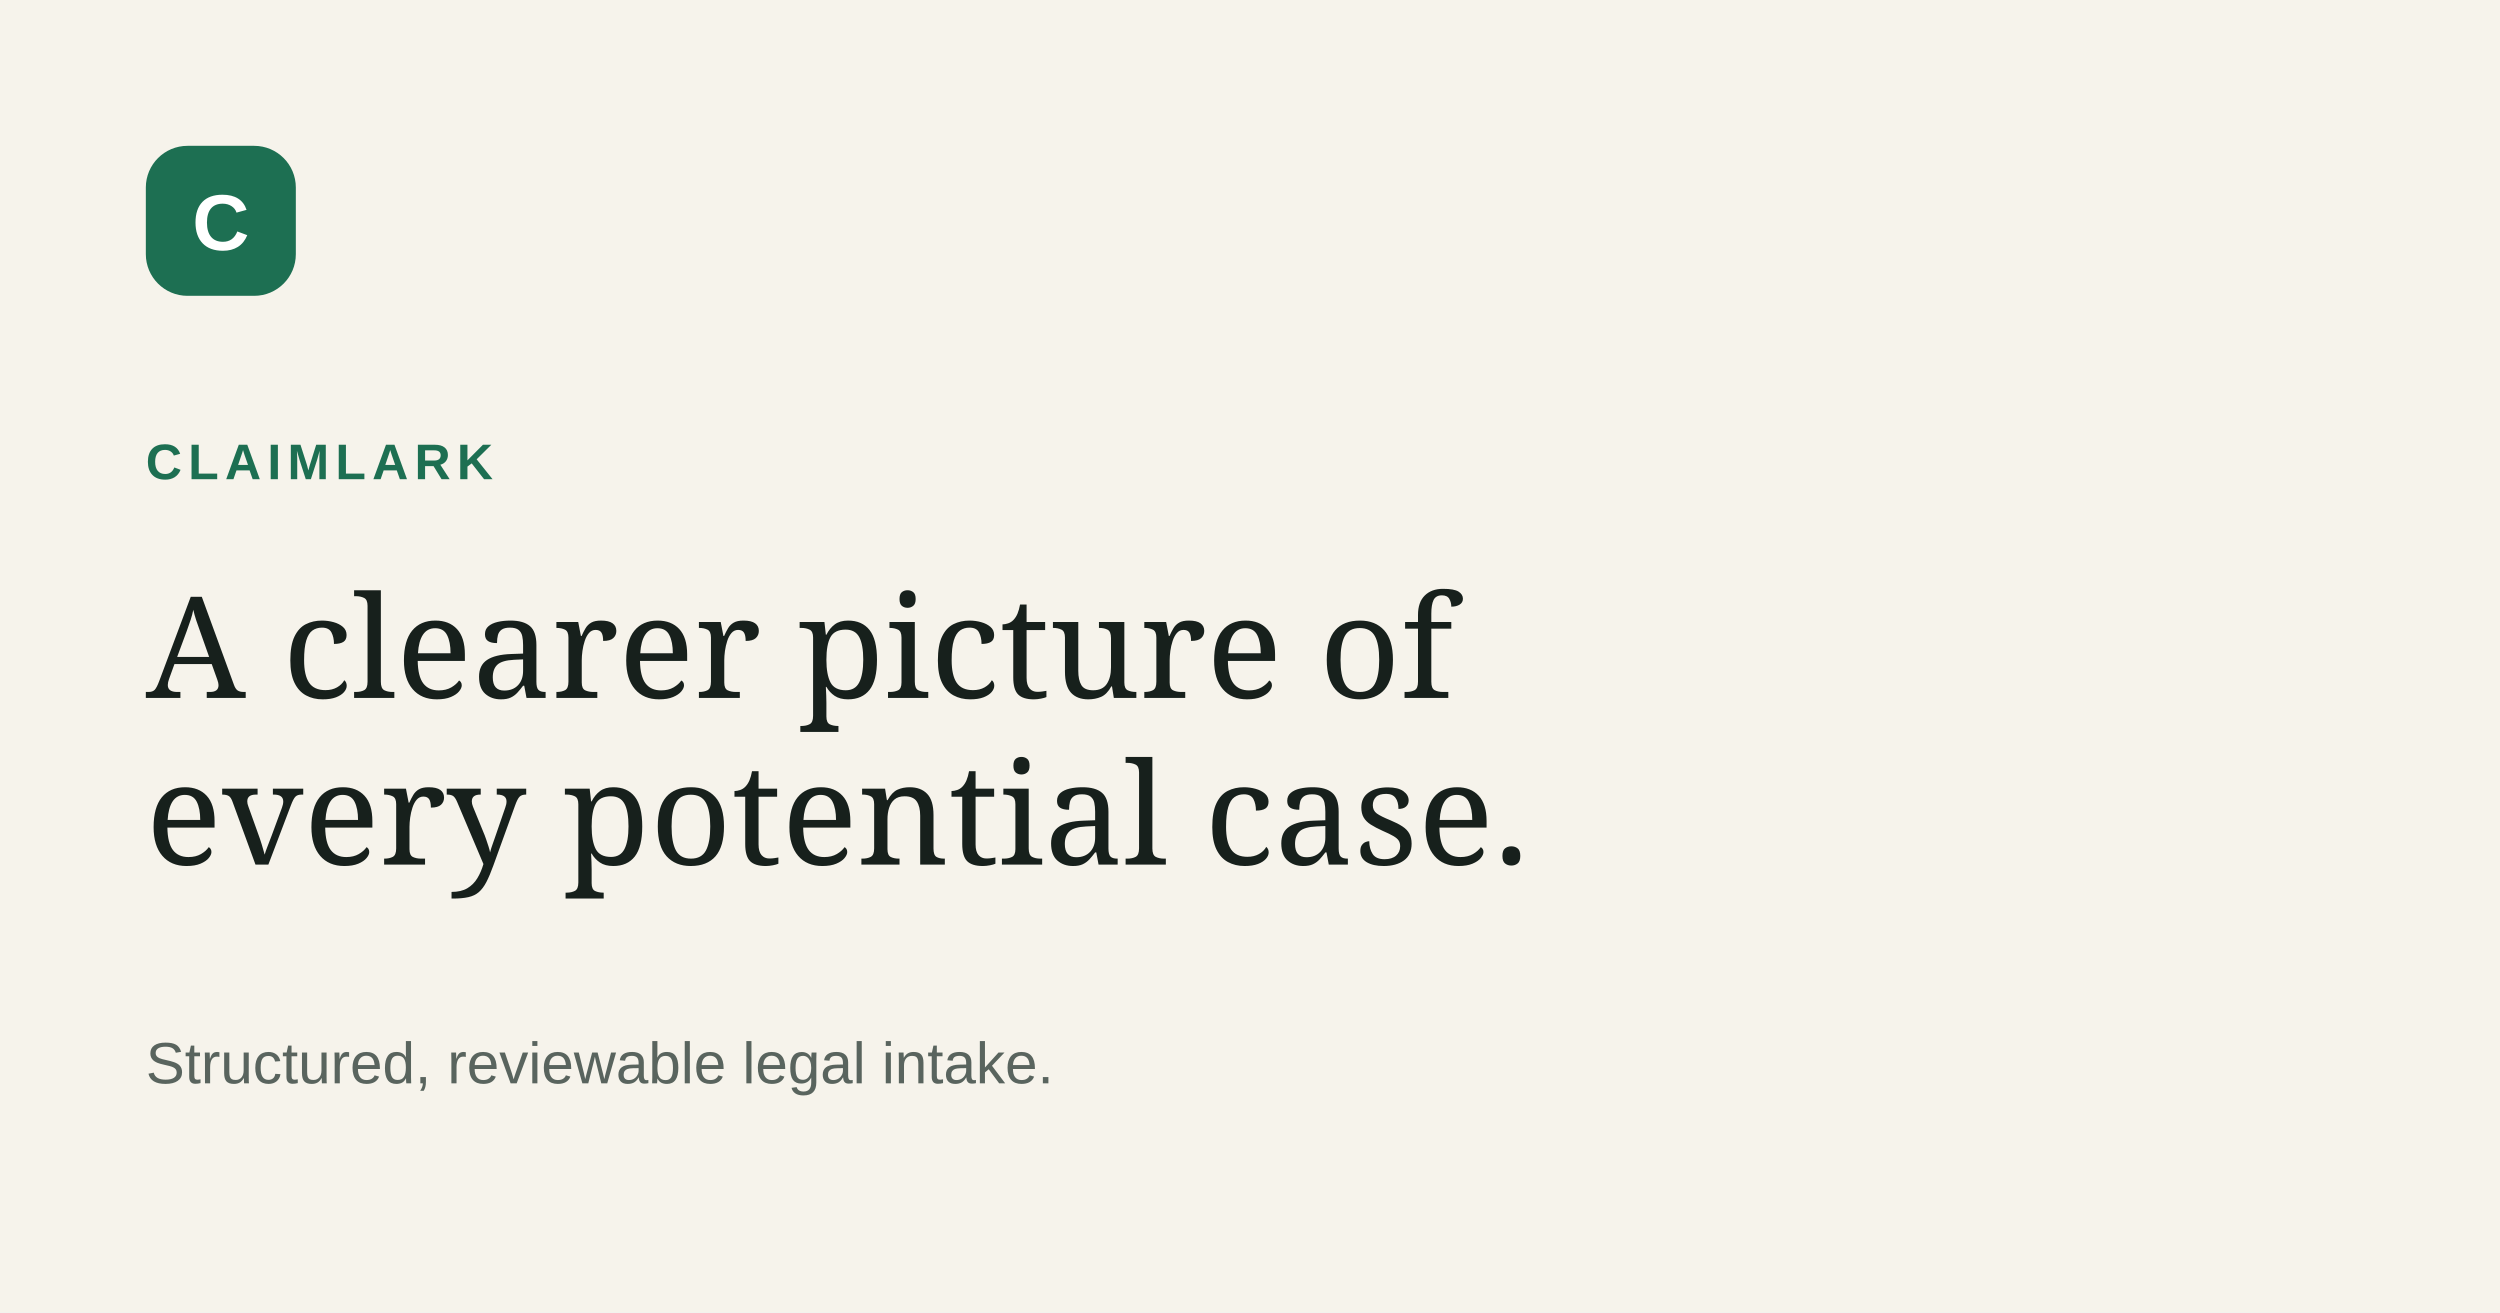
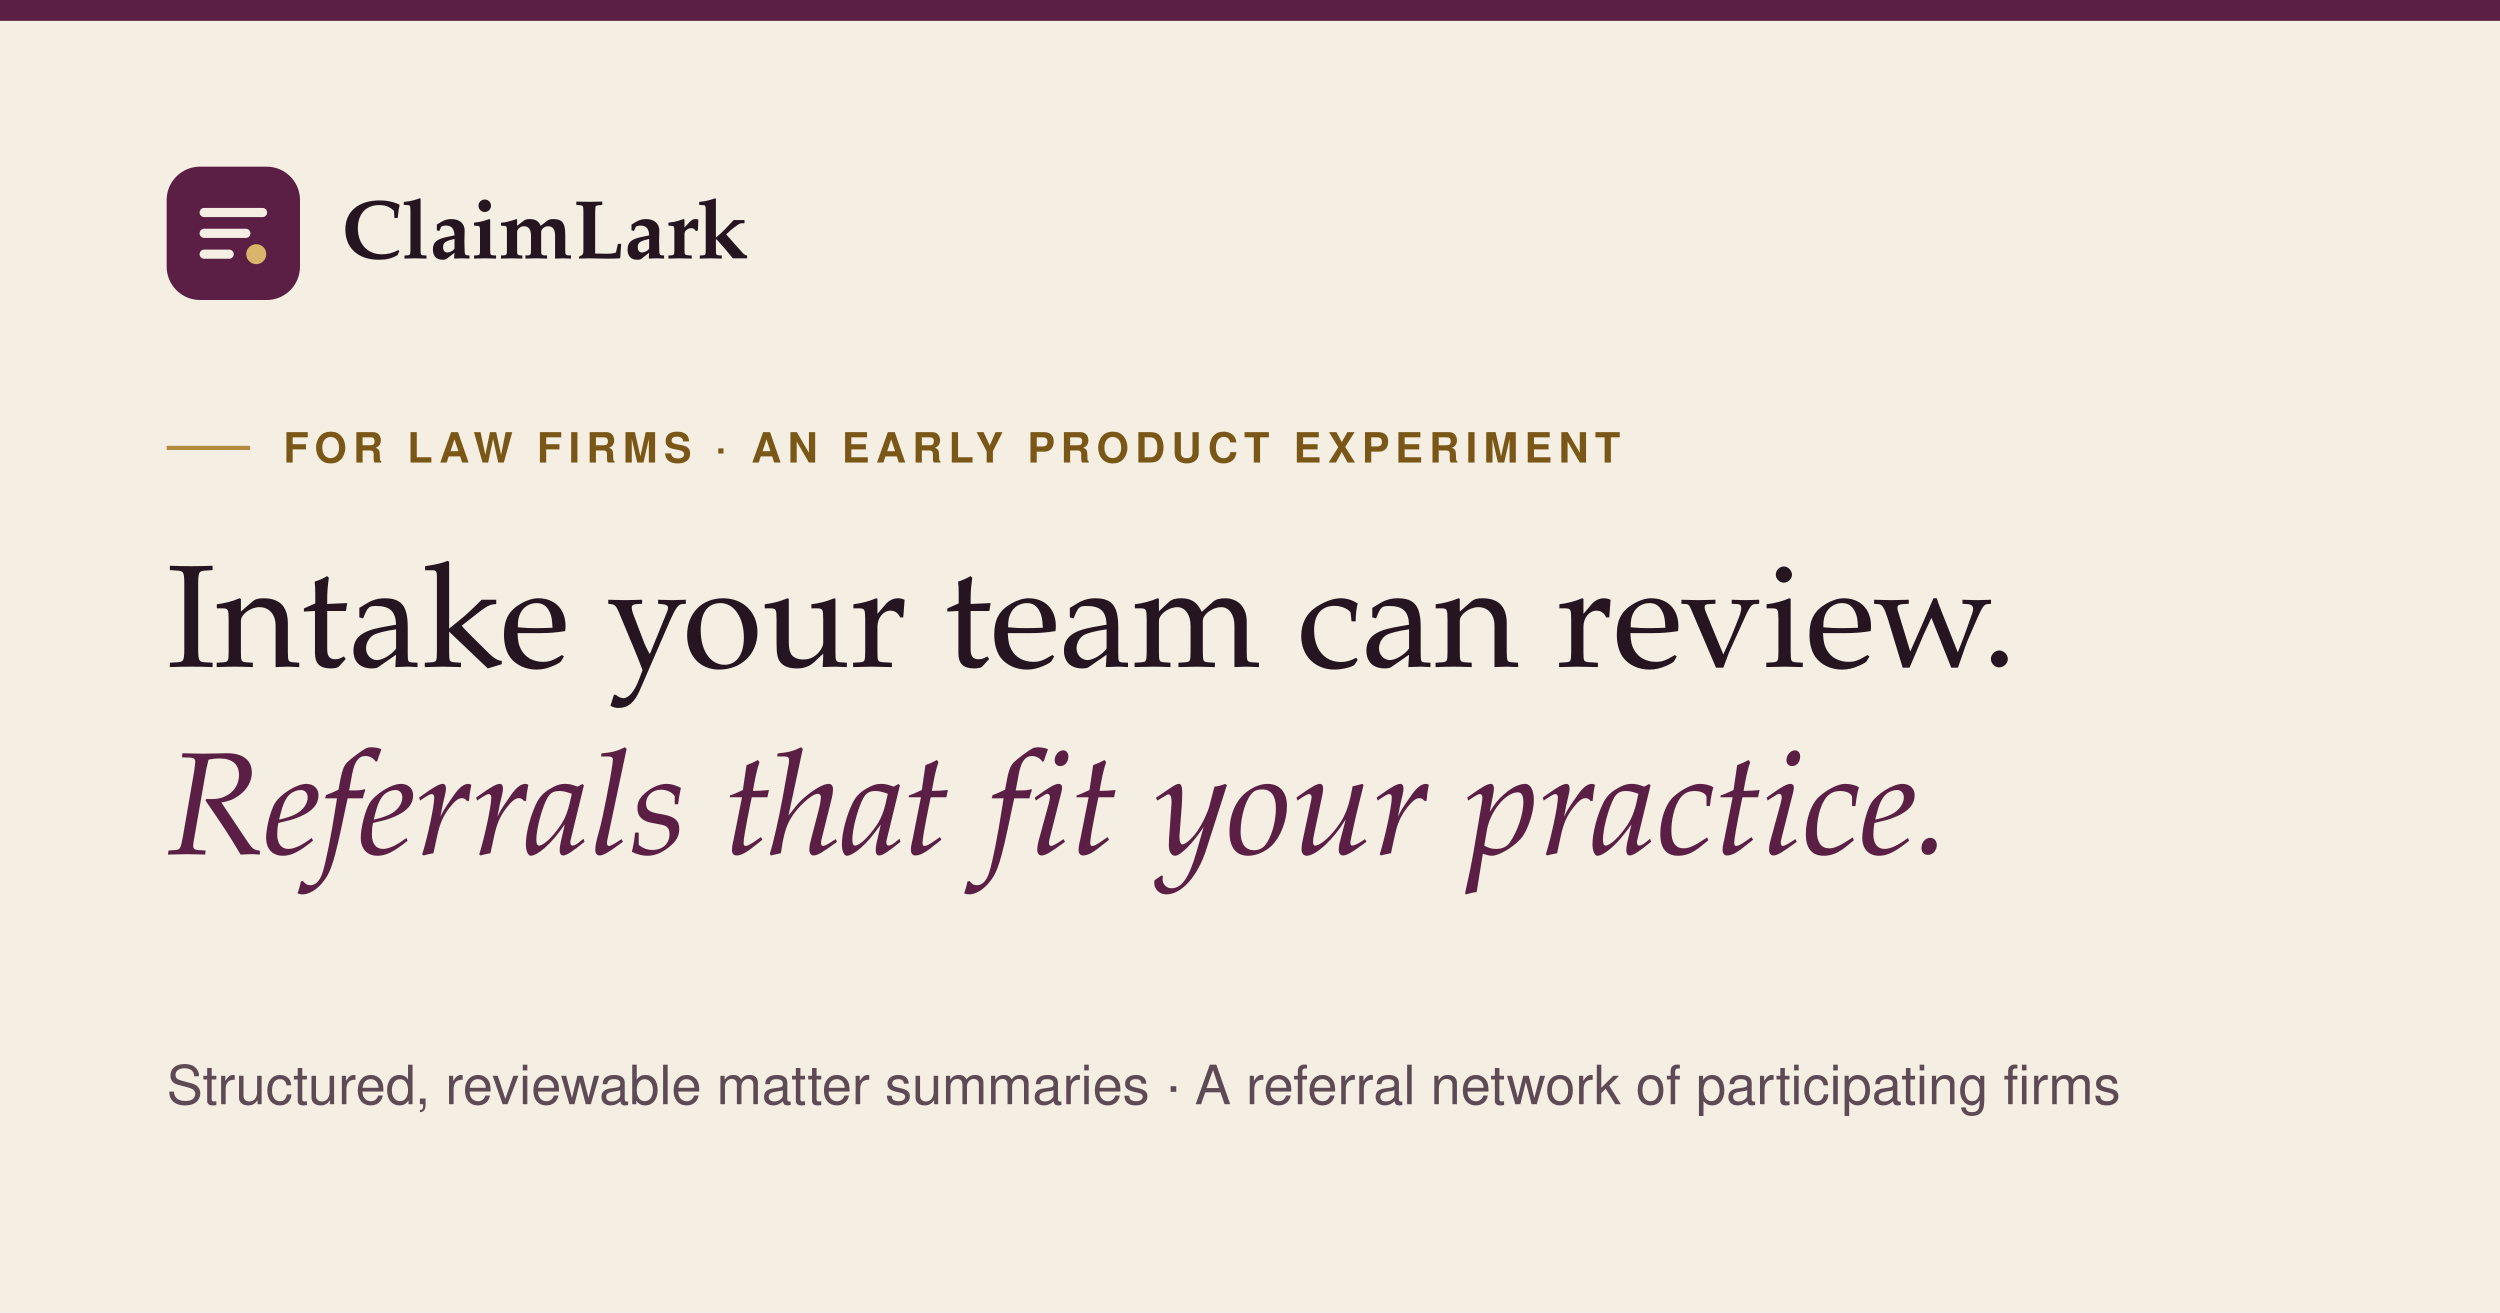
<svg xmlns="http://www.w3.org/2000/svg" width="1200" height="630" viewBox="0 0 1200 630">
-   <rect width="1200" height="630" fill="#f6f3eb" />
-   <rect x="70" y="70" width="72" height="72" rx="20" fill="#1d6f52" />
-   <text x="106" y="120" fill="white" text-anchor="middle" font-family="Arial" font-size="38" font-weight="700">C</text>
-   <text x="70" y="230" fill="#1d6f52" font-family="Arial" font-size="24" font-weight="700" letter-spacing="3">CLAIMLARK</text>
-   <text x="70" y="335" fill="#17201c" font-family="Georgia" font-size="68">A clearer picture of</text>
-   <text x="70" y="415" fill="#17201c" font-family="Georgia" font-size="68">every potential case.</text>
-   <text x="70" y="520" fill="#59645e" font-family="Arial" font-size="28">Structured, reviewable legal intake.</text>
+   <rect width="1200" height="630" fill="#f4eee3" />
+   <rect x="0" y="0" width="1200" height="10" fill="#5b1f45" />
+   <g transform="translate(80 80)">
+     <rect width="64" height="64" rx="16" fill="#5b1f45" />
+     <path d="M18 22h28M18 32h20M18 42h12" stroke="#f4eee3" stroke-width="4.4" stroke-linecap="round" />
+     <circle cx="43" cy="42" r="4.8" fill="#d9b46a" />
+   </g>
+   <text x="164" y="124" fill="#241520" font-family="Iowan Old Style, Palatino, Georgia, serif" font-size="40" font-weight="600">ClaimLark</text>
+   <rect x="80" y="214" width="40" height="2" fill="#b08a3e" />
+   <text x="136" y="222" fill="#7a5617" font-family="Helvetica, Arial, sans-serif" font-size="20" font-weight="700" letter-spacing="3">FOR LAW FIRMS · AN EARLY PRODUCT EXPERIMENT</text>
+   <text x="80" y="320" fill="#241520" font-family="Iowan Old Style, Palatino, Georgia, serif" font-size="70">Intake your team can review.</text>
+   <text x="80" y="410" fill="#5b1f45" font-family="Iowan Old Style, Palatino, Georgia, serif" font-size="70" font-style="italic">Referrals that fit your practice.</text>
+   <text x="80" y="530" fill="#5d4a55" font-family="Helvetica, Arial, sans-serif" font-size="26">Structured, reviewable matter summaries · A referral network of participating firms</text>
</svg>
